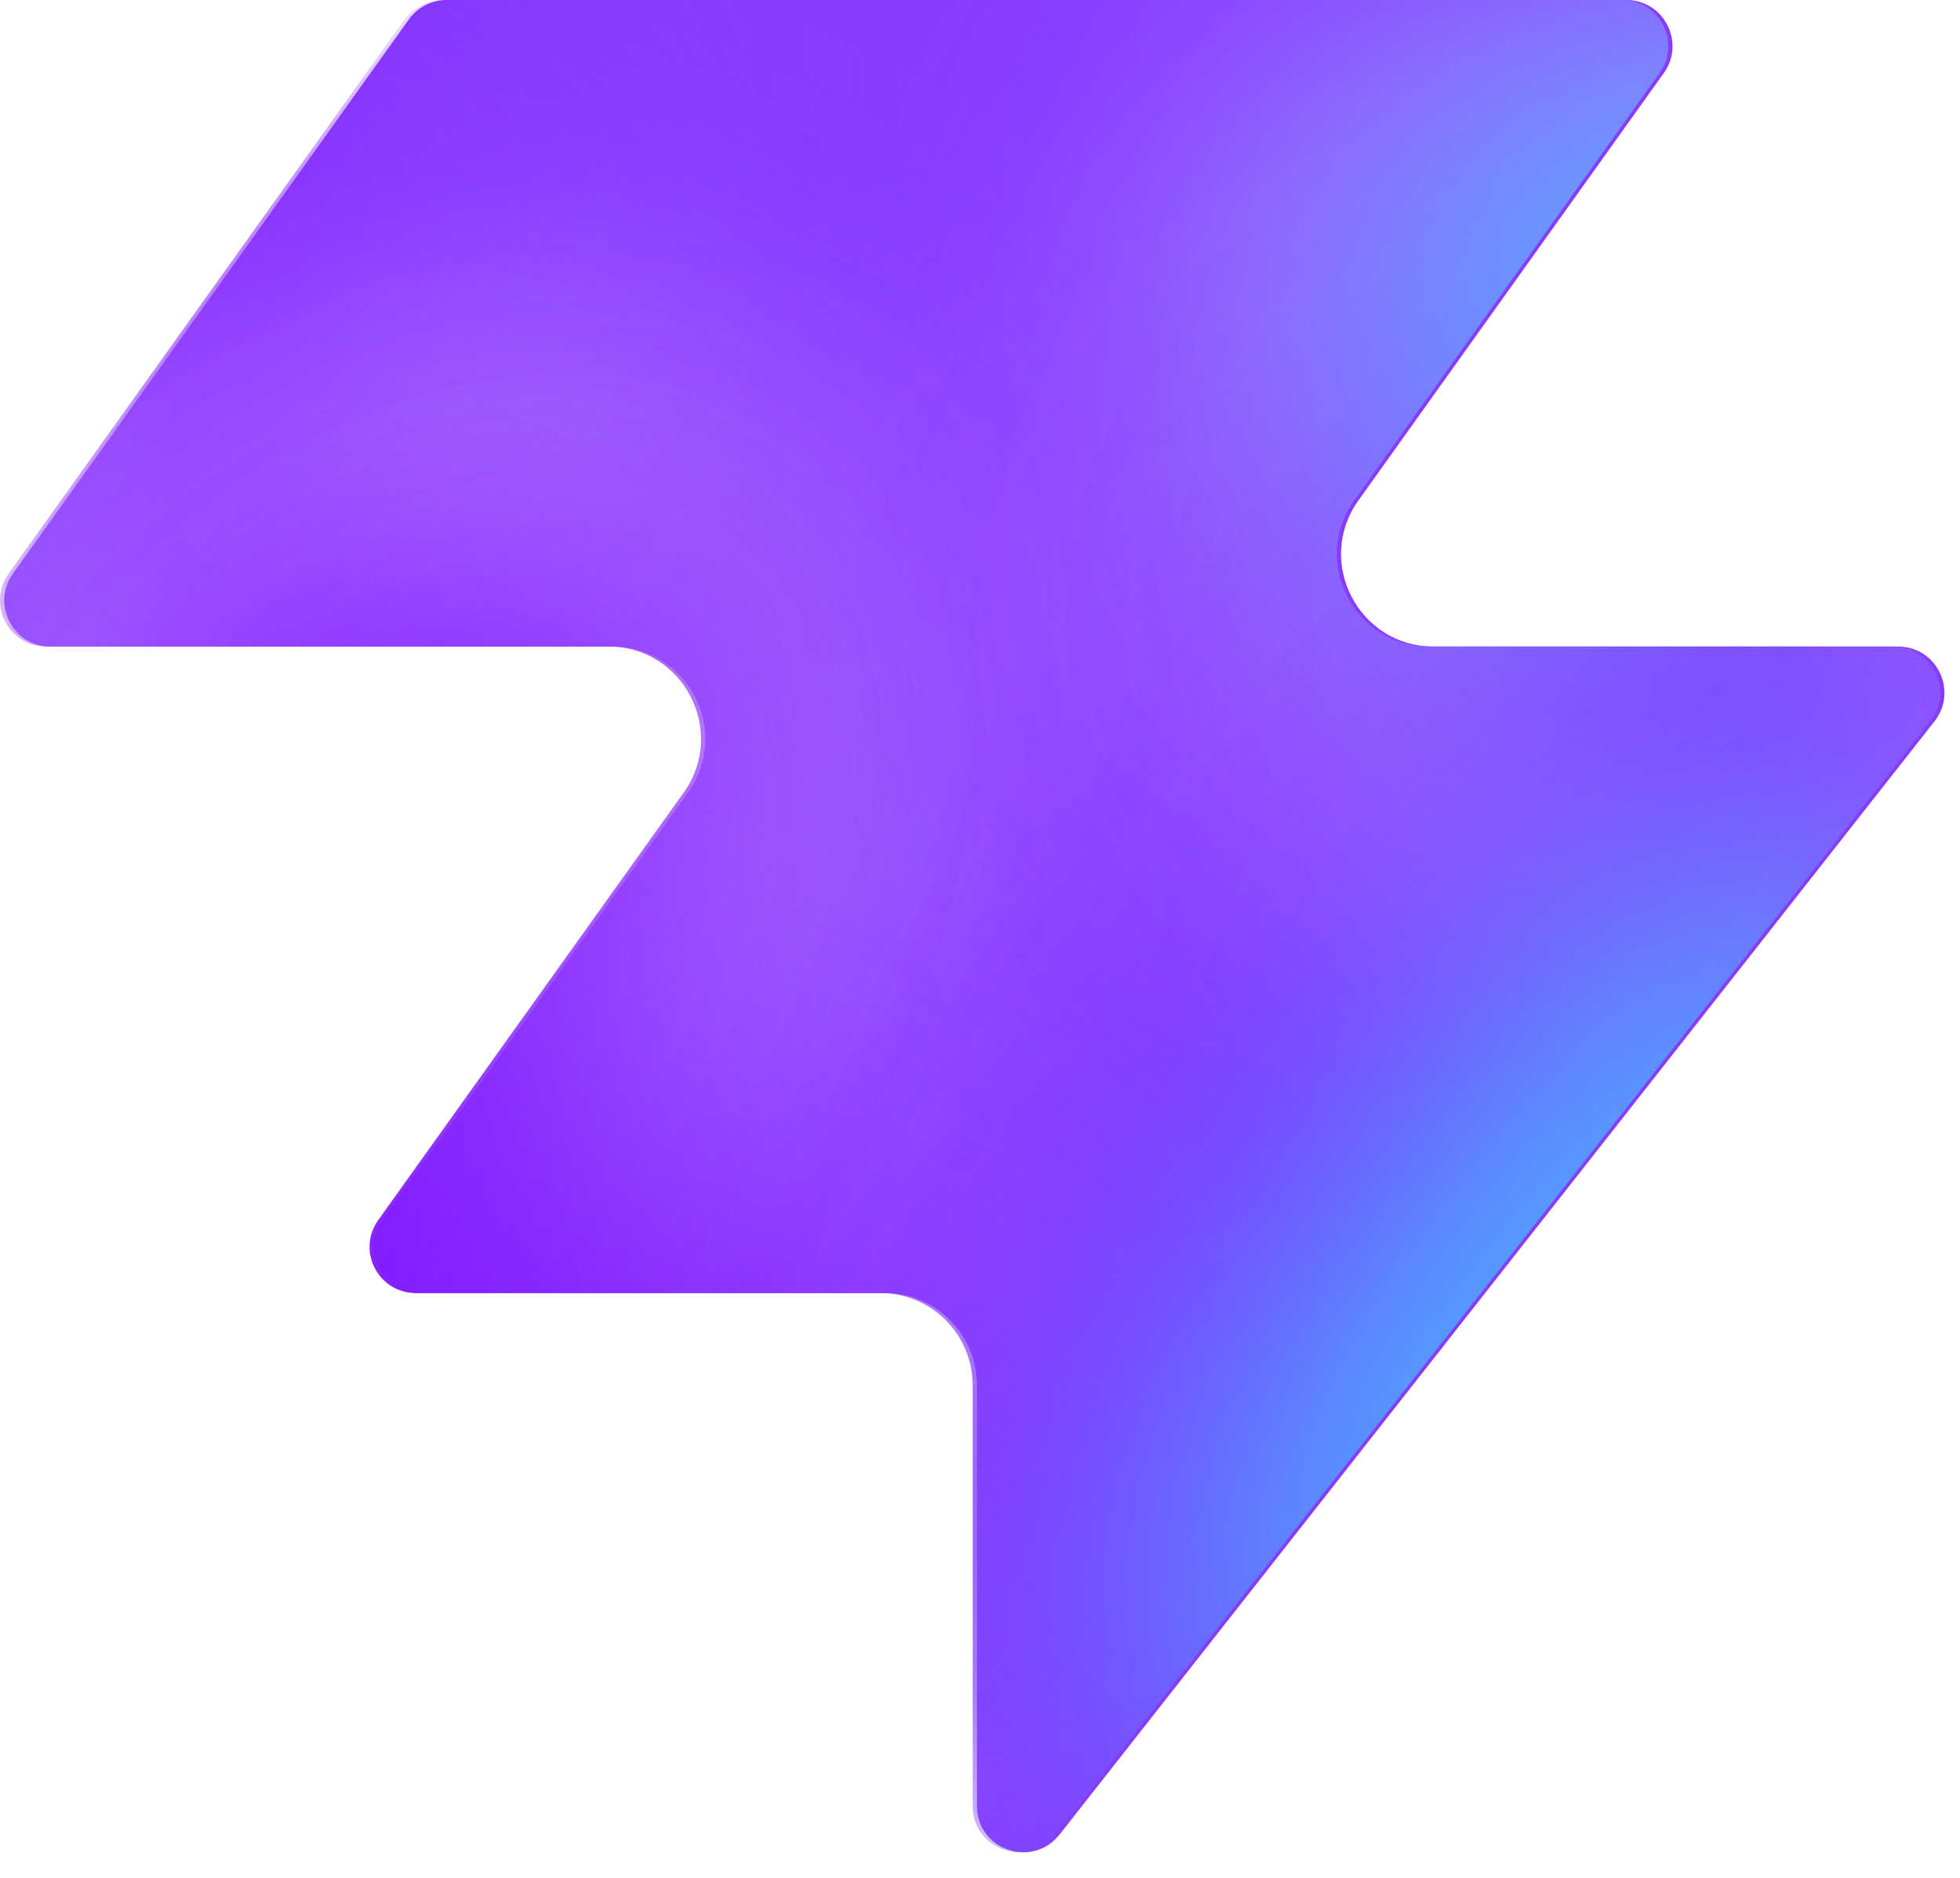
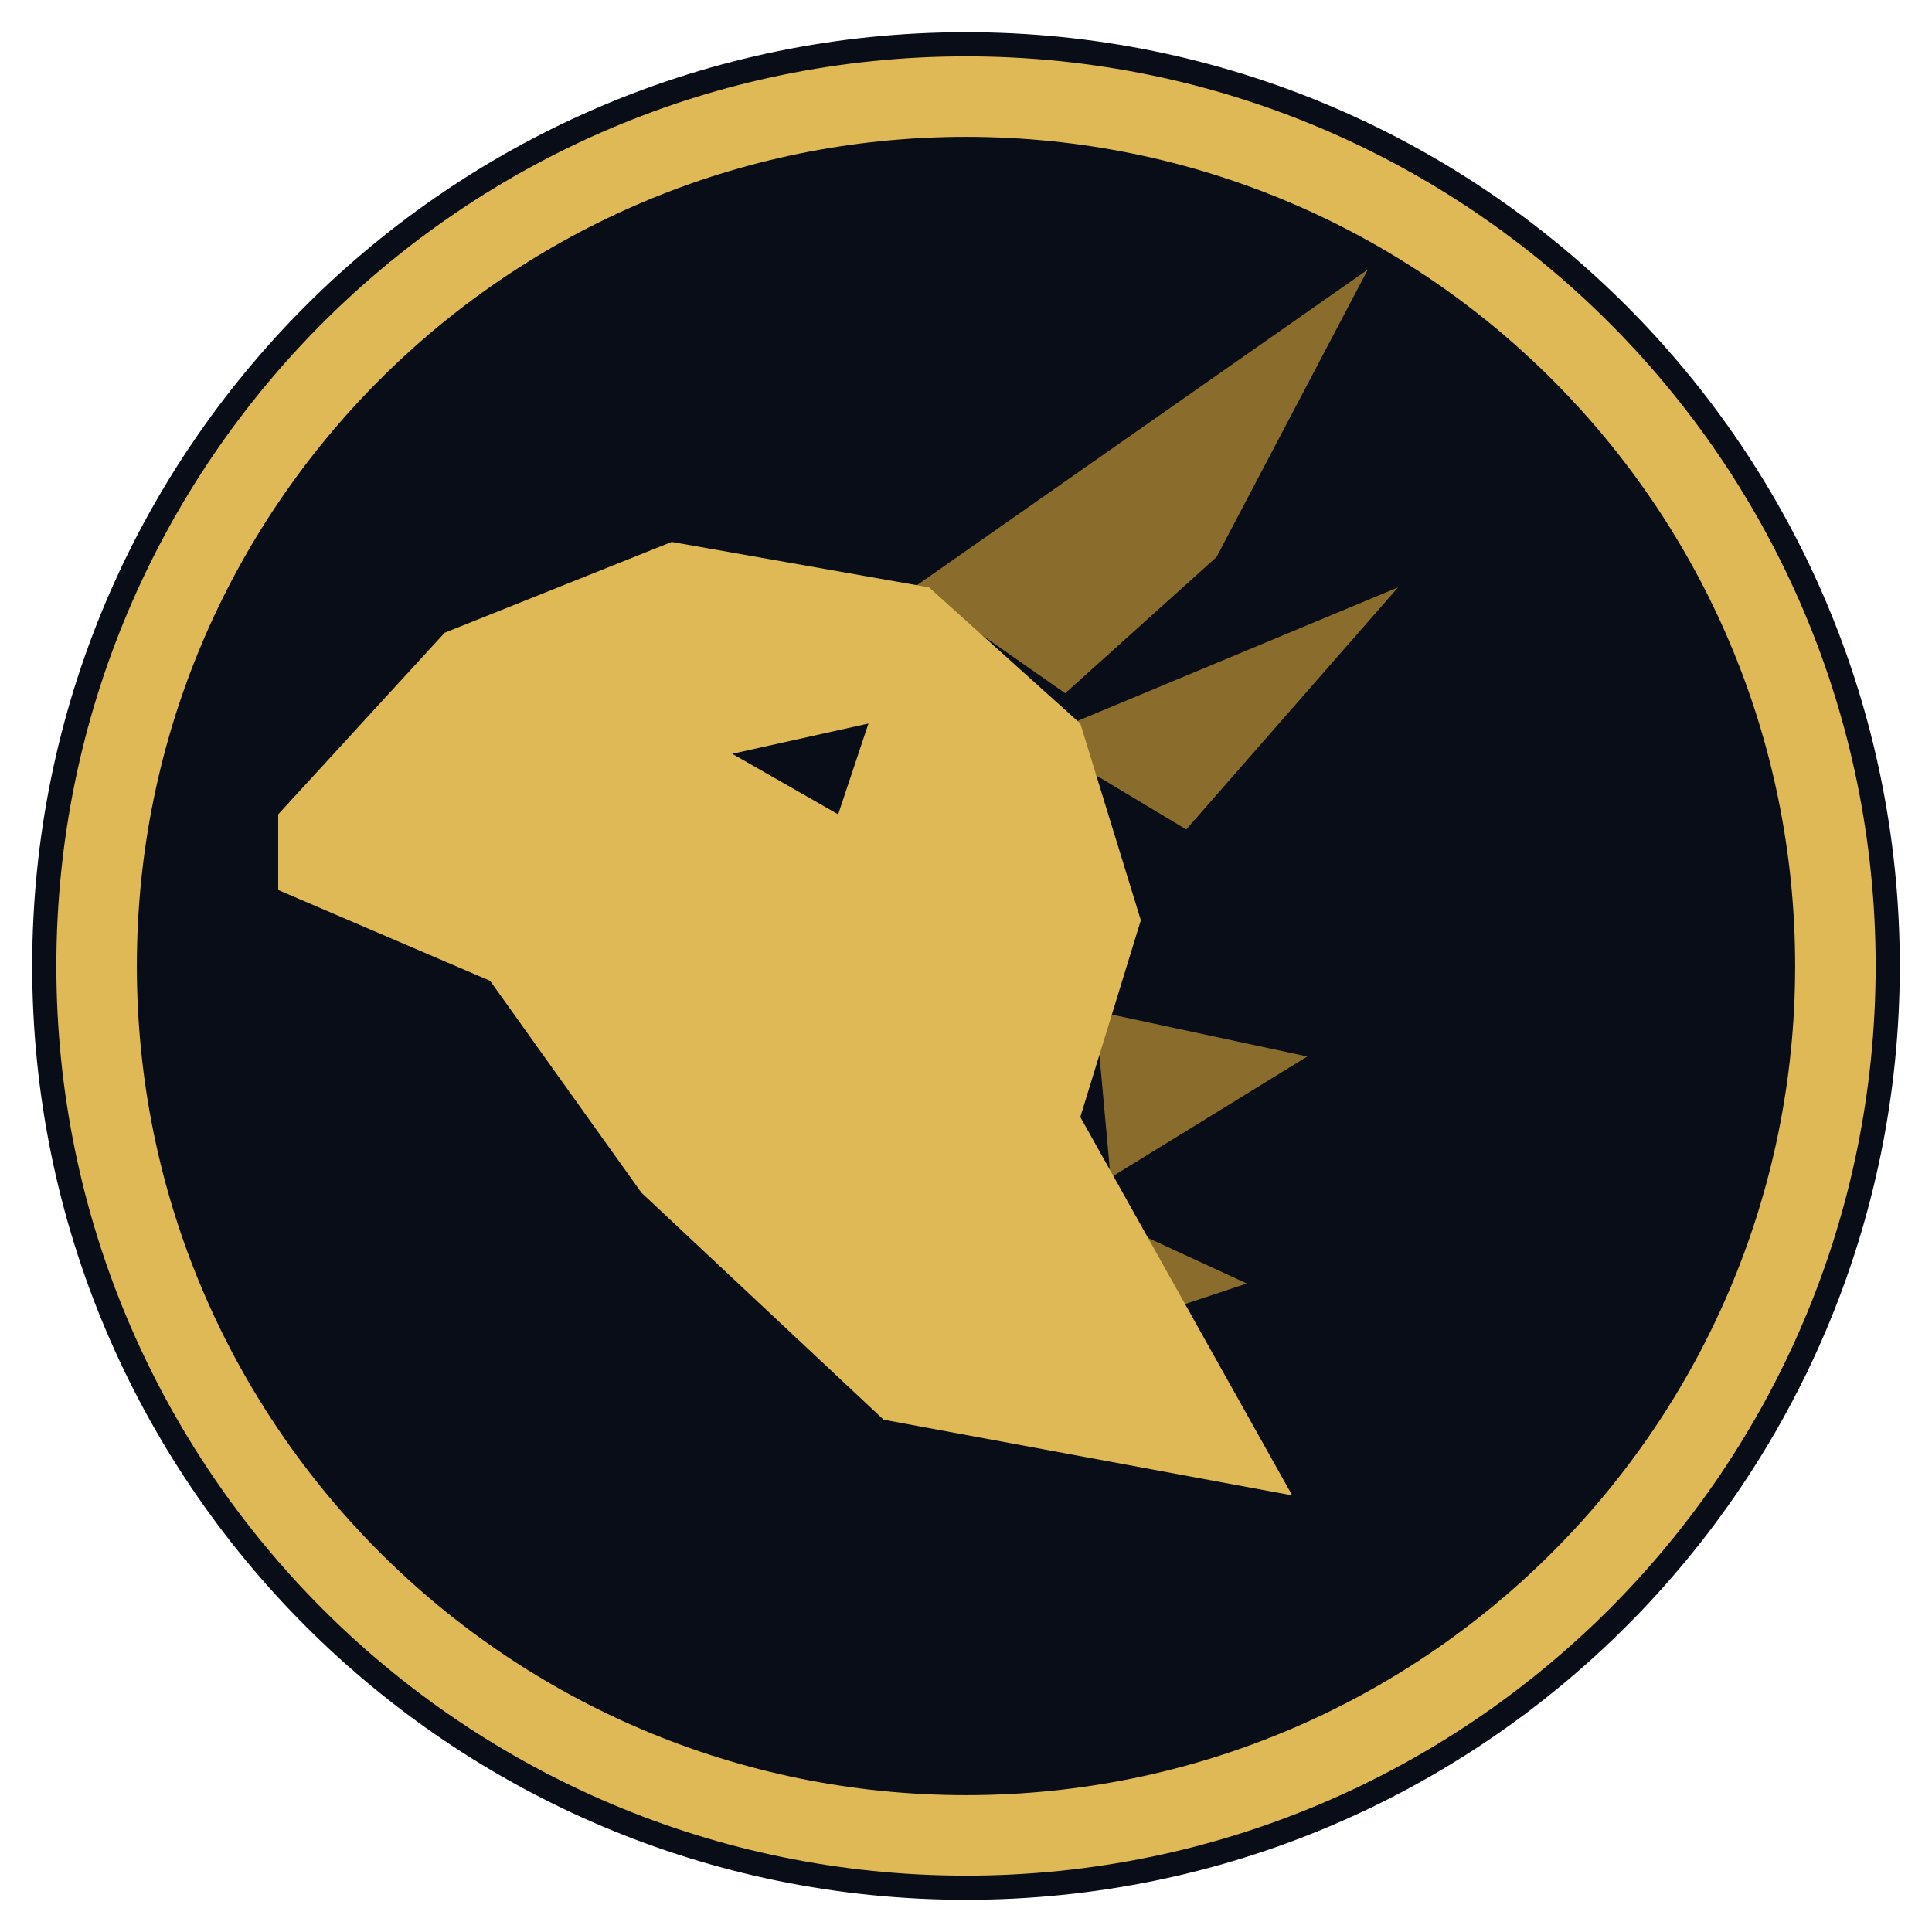
- <svg xmlns="http://www.w3.org/2000/svg" width="48" height="46" fill="none" viewBox="0 0 48 46">
-   <path fill="#863bff" d="M25.946 44.938c-.664.845-2.021.375-2.021-.698V33.937a2.26 2.26 0 0 0-2.262-2.262H10.287c-.92 0-1.456-1.04-.92-1.788l7.48-10.471c1.07-1.497 0-3.578-1.842-3.578H1.237c-.92 0-1.456-1.04-.92-1.788L10.013.474c.214-.297.556-.474.92-.474h28.894c.92 0 1.456 1.04.92 1.788l-7.48 10.471c-1.07 1.498 0 3.579 1.842 3.579h11.377c.943 0 1.473 1.088.89 1.83L25.947 44.94z" style="fill:#863bff;fill:color(display-p3 .525 .23 1);fill-opacity:1" />
-   <mask id="a" width="48" height="46" x="0" y="0" maskUnits="userSpaceOnUse" style="mask-type:alpha">
-     <path fill="#000" d="M25.842 44.938c-.664.844-2.021.375-2.021-.698V33.937a2.26 2.26 0 0 0-2.262-2.262H10.183c-.92 0-1.456-1.04-.92-1.788l7.48-10.471c1.07-1.498 0-3.579-1.842-3.579H1.133c-.92 0-1.456-1.04-.92-1.787L9.91.473c.214-.297.556-.474.92-.474h28.894c.92 0 1.456 1.04.92 1.788l-7.48 10.471c-1.07 1.498 0 3.578 1.842 3.578h11.377c.943 0 1.473 1.088.89 1.832L25.843 44.94z" style="fill:#000;fill-opacity:1" />
-   </mask>
-   <g mask="url(#a)">
-     <g filter="url(#b)">
-       <ellipse cx="5.508" cy="14.704" fill="#ede6ff" rx="5.508" ry="14.704" style="fill:#ede6ff;fill:color(display-p3 .927 .903 1);fill-opacity:1" transform="matrix(.00324 1 1 -.00324 -4.47 31.516)" />
-     </g>
-     <g filter="url(#c)">
-       <ellipse cx="10.399" cy="29.851" fill="#ede6ff" rx="10.399" ry="29.851" style="fill:#ede6ff;fill:color(display-p3 .927 .903 1);fill-opacity:1" transform="matrix(.00324 1 1 -.00324 -39.328 7.883)" />
-     </g>
-     <g filter="url(#d)">
-       <ellipse cx="5.508" cy="30.487" fill="#7e14ff" rx="5.508" ry="30.487" style="fill:#7e14ff;fill:color(display-p3 .492 .077 1);fill-opacity:1" transform="rotate(89.814 -25.913 -14.639)scale(1 -1)" />
-     </g>
-     <g filter="url(#e)">
-       <ellipse cx="5.508" cy="30.599" fill="#7e14ff" rx="5.508" ry="30.599" style="fill:#7e14ff;fill:color(display-p3 .492 .077 1);fill-opacity:1" transform="rotate(89.814 -32.644 -3.334)scale(1 -1)" />
-     </g>
-     <g filter="url(#f)">
-       <ellipse cx="5.508" cy="30.599" fill="#7e14ff" rx="5.508" ry="30.599" style="fill:#7e14ff;fill:color(display-p3 .492 .077 1);fill-opacity:1" transform="matrix(.00324 1 1 -.00324 -34.34 30.47)" />
-     </g>
-     <g filter="url(#g)">
-       <ellipse cx="14.072" cy="22.078" fill="#ede6ff" rx="14.072" ry="22.078" style="fill:#ede6ff;fill:color(display-p3 .927 .903 1);fill-opacity:1" transform="rotate(93.35 24.506 48.493)scale(-1 1)" />
-     </g>
-     <g filter="url(#h)">
-       <ellipse cx="3.47" cy="21.501" fill="#7e14ff" rx="3.47" ry="21.501" style="fill:#7e14ff;fill:color(display-p3 .492 .077 1);fill-opacity:1" transform="rotate(89.009 28.708 47.59)scale(-1 1)" />
-     </g>
-     <g filter="url(#i)">
-       <ellipse cx="3.47" cy="21.501" fill="#7e14ff" rx="3.47" ry="21.501" style="fill:#7e14ff;fill:color(display-p3 .492 .077 1);fill-opacity:1" transform="rotate(89.009 28.708 47.59)scale(-1 1)" />
-     </g>
-     <g filter="url(#j)">
-       <ellipse cx=".387" cy="8.972" fill="#7e14ff" rx="4.407" ry="29.108" style="fill:#7e14ff;fill:color(display-p3 .492 .077 1);fill-opacity:1" transform="rotate(39.51 .387 8.972)" />
-     </g>
-     <g filter="url(#k)">
-       <ellipse cx="47.523" cy="-6.092" fill="#7e14ff" rx="4.407" ry="29.108" style="fill:#7e14ff;fill:color(display-p3 .492 .077 1);fill-opacity:1" transform="rotate(37.892 47.523 -6.092)" />
-     </g>
-     <g filter="url(#l)">
-       <ellipse cx="41.412" cy="6.333" fill="#47bfff" rx="5.971" ry="9.665" style="fill:#47bfff;fill:color(display-p3 .28 .748 1);fill-opacity:1" transform="rotate(37.892 41.412 6.333)" />
-     </g>
-     <g filter="url(#m)">
-       <ellipse cx="-1.879" cy="38.332" fill="#7e14ff" rx="4.407" ry="29.108" style="fill:#7e14ff;fill:color(display-p3 .492 .077 1);fill-opacity:1" transform="rotate(37.892 -1.88 38.332)" />
-     </g>
-     <g filter="url(#n)">
-       <ellipse cx="-1.879" cy="38.332" fill="#7e14ff" rx="4.407" ry="29.108" style="fill:#7e14ff;fill:color(display-p3 .492 .077 1);fill-opacity:1" transform="rotate(37.892 -1.88 38.332)" />
-     </g>
-     <g filter="url(#o)">
-       <ellipse cx="35.651" cy="29.907" fill="#7e14ff" rx="4.407" ry="29.108" style="fill:#7e14ff;fill:color(display-p3 .492 .077 1);fill-opacity:1" transform="rotate(37.892 35.651 29.907)" />
-     </g>
-     <g filter="url(#p)">
-       <ellipse cx="38.418" cy="32.4" fill="#47bfff" rx="5.971" ry="15.297" style="fill:#47bfff;fill:color(display-p3 .28 .748 1);fill-opacity:1" transform="rotate(37.892 38.418 32.4)" />
-     </g>
+ <svg xmlns="http://www.w3.org/2000/svg" viewBox="0 0 120 120" fill="none">
+   <circle cx="60" cy="60" r="58" fill="#090d17" />
+   <circle cx="60" cy="60" r="54" stroke="#dfb956" stroke-width="5" />
+   <g transform="translate(6 -3) scale(0.94)">
+     <path d="M54 42 L84 21 L74 40 L64 49 ZM62 52 L86 42 L72 58 Z" fill="#8a6d2c" />
+     <path d="M66 70 L80 73 L67 81 ZM63 82 L76 88 L64 92 Z" fill="#8a6d2c" />
+     <path d="M12 57 L23 45 L38 39 L55 42 L65 51 L69 64 L65 77 L79 102 L52 97 L36 82 L26 68 L12 62 Z" fill="#dfb956" />
+     <path d="M42 53 L51 51 L49 57 Z" fill="#090d17" />
  </g>
-   <defs>
-     <filter id="b" width="60.045" height="41.654" x="-19.77" y="16.149" color-interpolation-filters="sRGB" filterUnits="userSpaceOnUse">
-       <feFlood flood-opacity="0" result="BackgroundImageFix" />
-       <feBlend in="SourceGraphic" in2="BackgroundImageFix" result="shape" />
-       <feGaussianBlur result="effect1_foregroundBlur_2002_17158" stdDeviation="7.659" />
-     </filter>
-     <filter id="c" width="90.34" height="51.437" x="-54.613" y="-7.533" color-interpolation-filters="sRGB" filterUnits="userSpaceOnUse">
-       <feFlood flood-opacity="0" result="BackgroundImageFix" />
-       <feBlend in="SourceGraphic" in2="BackgroundImageFix" result="shape" />
-       <feGaussianBlur result="effect1_foregroundBlur_2002_17158" stdDeviation="7.659" />
-     </filter>
-     <filter id="d" width="79.355" height="29.4" x="-49.64" y="2.03" color-interpolation-filters="sRGB" filterUnits="userSpaceOnUse">
-       <feFlood flood-opacity="0" result="BackgroundImageFix" />
-       <feBlend in="SourceGraphic" in2="BackgroundImageFix" result="shape" />
-       <feGaussianBlur result="effect1_foregroundBlur_2002_17158" stdDeviation="4.596" />
-     </filter>
-     <filter id="e" width="79.579" height="29.4" x="-45.045" y="20.029" color-interpolation-filters="sRGB" filterUnits="userSpaceOnUse">
-       <feFlood flood-opacity="0" result="BackgroundImageFix" />
-       <feBlend in="SourceGraphic" in2="BackgroundImageFix" result="shape" />
-       <feGaussianBlur result="effect1_foregroundBlur_2002_17158" stdDeviation="4.596" />
-     </filter>
-     <filter id="f" width="79.579" height="29.4" x="-43.513" y="21.178" color-interpolation-filters="sRGB" filterUnits="userSpaceOnUse">
-       <feFlood flood-opacity="0" result="BackgroundImageFix" />
-       <feBlend in="SourceGraphic" in2="BackgroundImageFix" result="shape" />
-       <feGaussianBlur result="effect1_foregroundBlur_2002_17158" stdDeviation="4.596" />
-     </filter>
-     <filter id="g" width="74.749" height="58.852" x="15.756" y="-17.901" color-interpolation-filters="sRGB" filterUnits="userSpaceOnUse">
-       <feFlood flood-opacity="0" result="BackgroundImageFix" />
-       <feBlend in="SourceGraphic" in2="BackgroundImageFix" result="shape" />
-       <feGaussianBlur result="effect1_foregroundBlur_2002_17158" stdDeviation="7.659" />
-     </filter>
-     <filter id="h" width="61.377" height="25.362" x="23.548" y="2.284" color-interpolation-filters="sRGB" filterUnits="userSpaceOnUse">
-       <feFlood flood-opacity="0" result="BackgroundImageFix" />
-       <feBlend in="SourceGraphic" in2="BackgroundImageFix" result="shape" />
-       <feGaussianBlur result="effect1_foregroundBlur_2002_17158" stdDeviation="4.596" />
-     </filter>
-     <filter id="i" width="61.377" height="25.362" x="23.548" y="2.284" color-interpolation-filters="sRGB" filterUnits="userSpaceOnUse">
-       <feFlood flood-opacity="0" result="BackgroundImageFix" />
-       <feBlend in="SourceGraphic" in2="BackgroundImageFix" result="shape" />
-       <feGaussianBlur result="effect1_foregroundBlur_2002_17158" stdDeviation="4.596" />
-     </filter>
-     <filter id="j" width="56.045" height="63.649" x="-27.636" y="-22.853" color-interpolation-filters="sRGB" filterUnits="userSpaceOnUse">
-       <feFlood flood-opacity="0" result="BackgroundImageFix" />
-       <feBlend in="SourceGraphic" in2="BackgroundImageFix" result="shape" />
-       <feGaussianBlur result="effect1_foregroundBlur_2002_17158" stdDeviation="4.596" />
-     </filter>
-     <filter id="k" width="54.814" height="64.646" x="20.116" y="-38.415" color-interpolation-filters="sRGB" filterUnits="userSpaceOnUse">
-       <feFlood flood-opacity="0" result="BackgroundImageFix" />
-       <feBlend in="SourceGraphic" in2="BackgroundImageFix" result="shape" />
-       <feGaussianBlur result="effect1_foregroundBlur_2002_17158" stdDeviation="4.596" />
-     </filter>
-     <filter id="l" width="33.541" height="35.313" x="24.641" y="-11.323" color-interpolation-filters="sRGB" filterUnits="userSpaceOnUse">
-       <feFlood flood-opacity="0" result="BackgroundImageFix" />
-       <feBlend in="SourceGraphic" in2="BackgroundImageFix" result="shape" />
-       <feGaussianBlur result="effect1_foregroundBlur_2002_17158" stdDeviation="4.596" />
-     </filter>
-     <filter id="m" width="54.814" height="64.646" x="-29.286" y="6.009" color-interpolation-filters="sRGB" filterUnits="userSpaceOnUse">
-       <feFlood flood-opacity="0" result="BackgroundImageFix" />
-       <feBlend in="SourceGraphic" in2="BackgroundImageFix" result="shape" />
-       <feGaussianBlur result="effect1_foregroundBlur_2002_17158" stdDeviation="4.596" />
-     </filter>
-     <filter id="n" width="54.814" height="64.646" x="-29.286" y="6.009" color-interpolation-filters="sRGB" filterUnits="userSpaceOnUse">
-       <feFlood flood-opacity="0" result="BackgroundImageFix" />
-       <feBlend in="SourceGraphic" in2="BackgroundImageFix" result="shape" />
-       <feGaussianBlur result="effect1_foregroundBlur_2002_17158" stdDeviation="4.596" />
-     </filter>
-     <filter id="o" width="54.814" height="64.646" x="8.244" y="-2.416" color-interpolation-filters="sRGB" filterUnits="userSpaceOnUse">
-       <feFlood flood-opacity="0" result="BackgroundImageFix" />
-       <feBlend in="SourceGraphic" in2="BackgroundImageFix" result="shape" />
-       <feGaussianBlur result="effect1_foregroundBlur_2002_17158" stdDeviation="4.596" />
-     </filter>
-     <filter id="p" width="39.409" height="43.623" x="18.713" y="10.588" color-interpolation-filters="sRGB" filterUnits="userSpaceOnUse">
-       <feFlood flood-opacity="0" result="BackgroundImageFix" />
-       <feBlend in="SourceGraphic" in2="BackgroundImageFix" result="shape" />
-       <feGaussianBlur result="effect1_foregroundBlur_2002_17158" stdDeviation="4.596" />
-     </filter>
-   </defs>
</svg>
